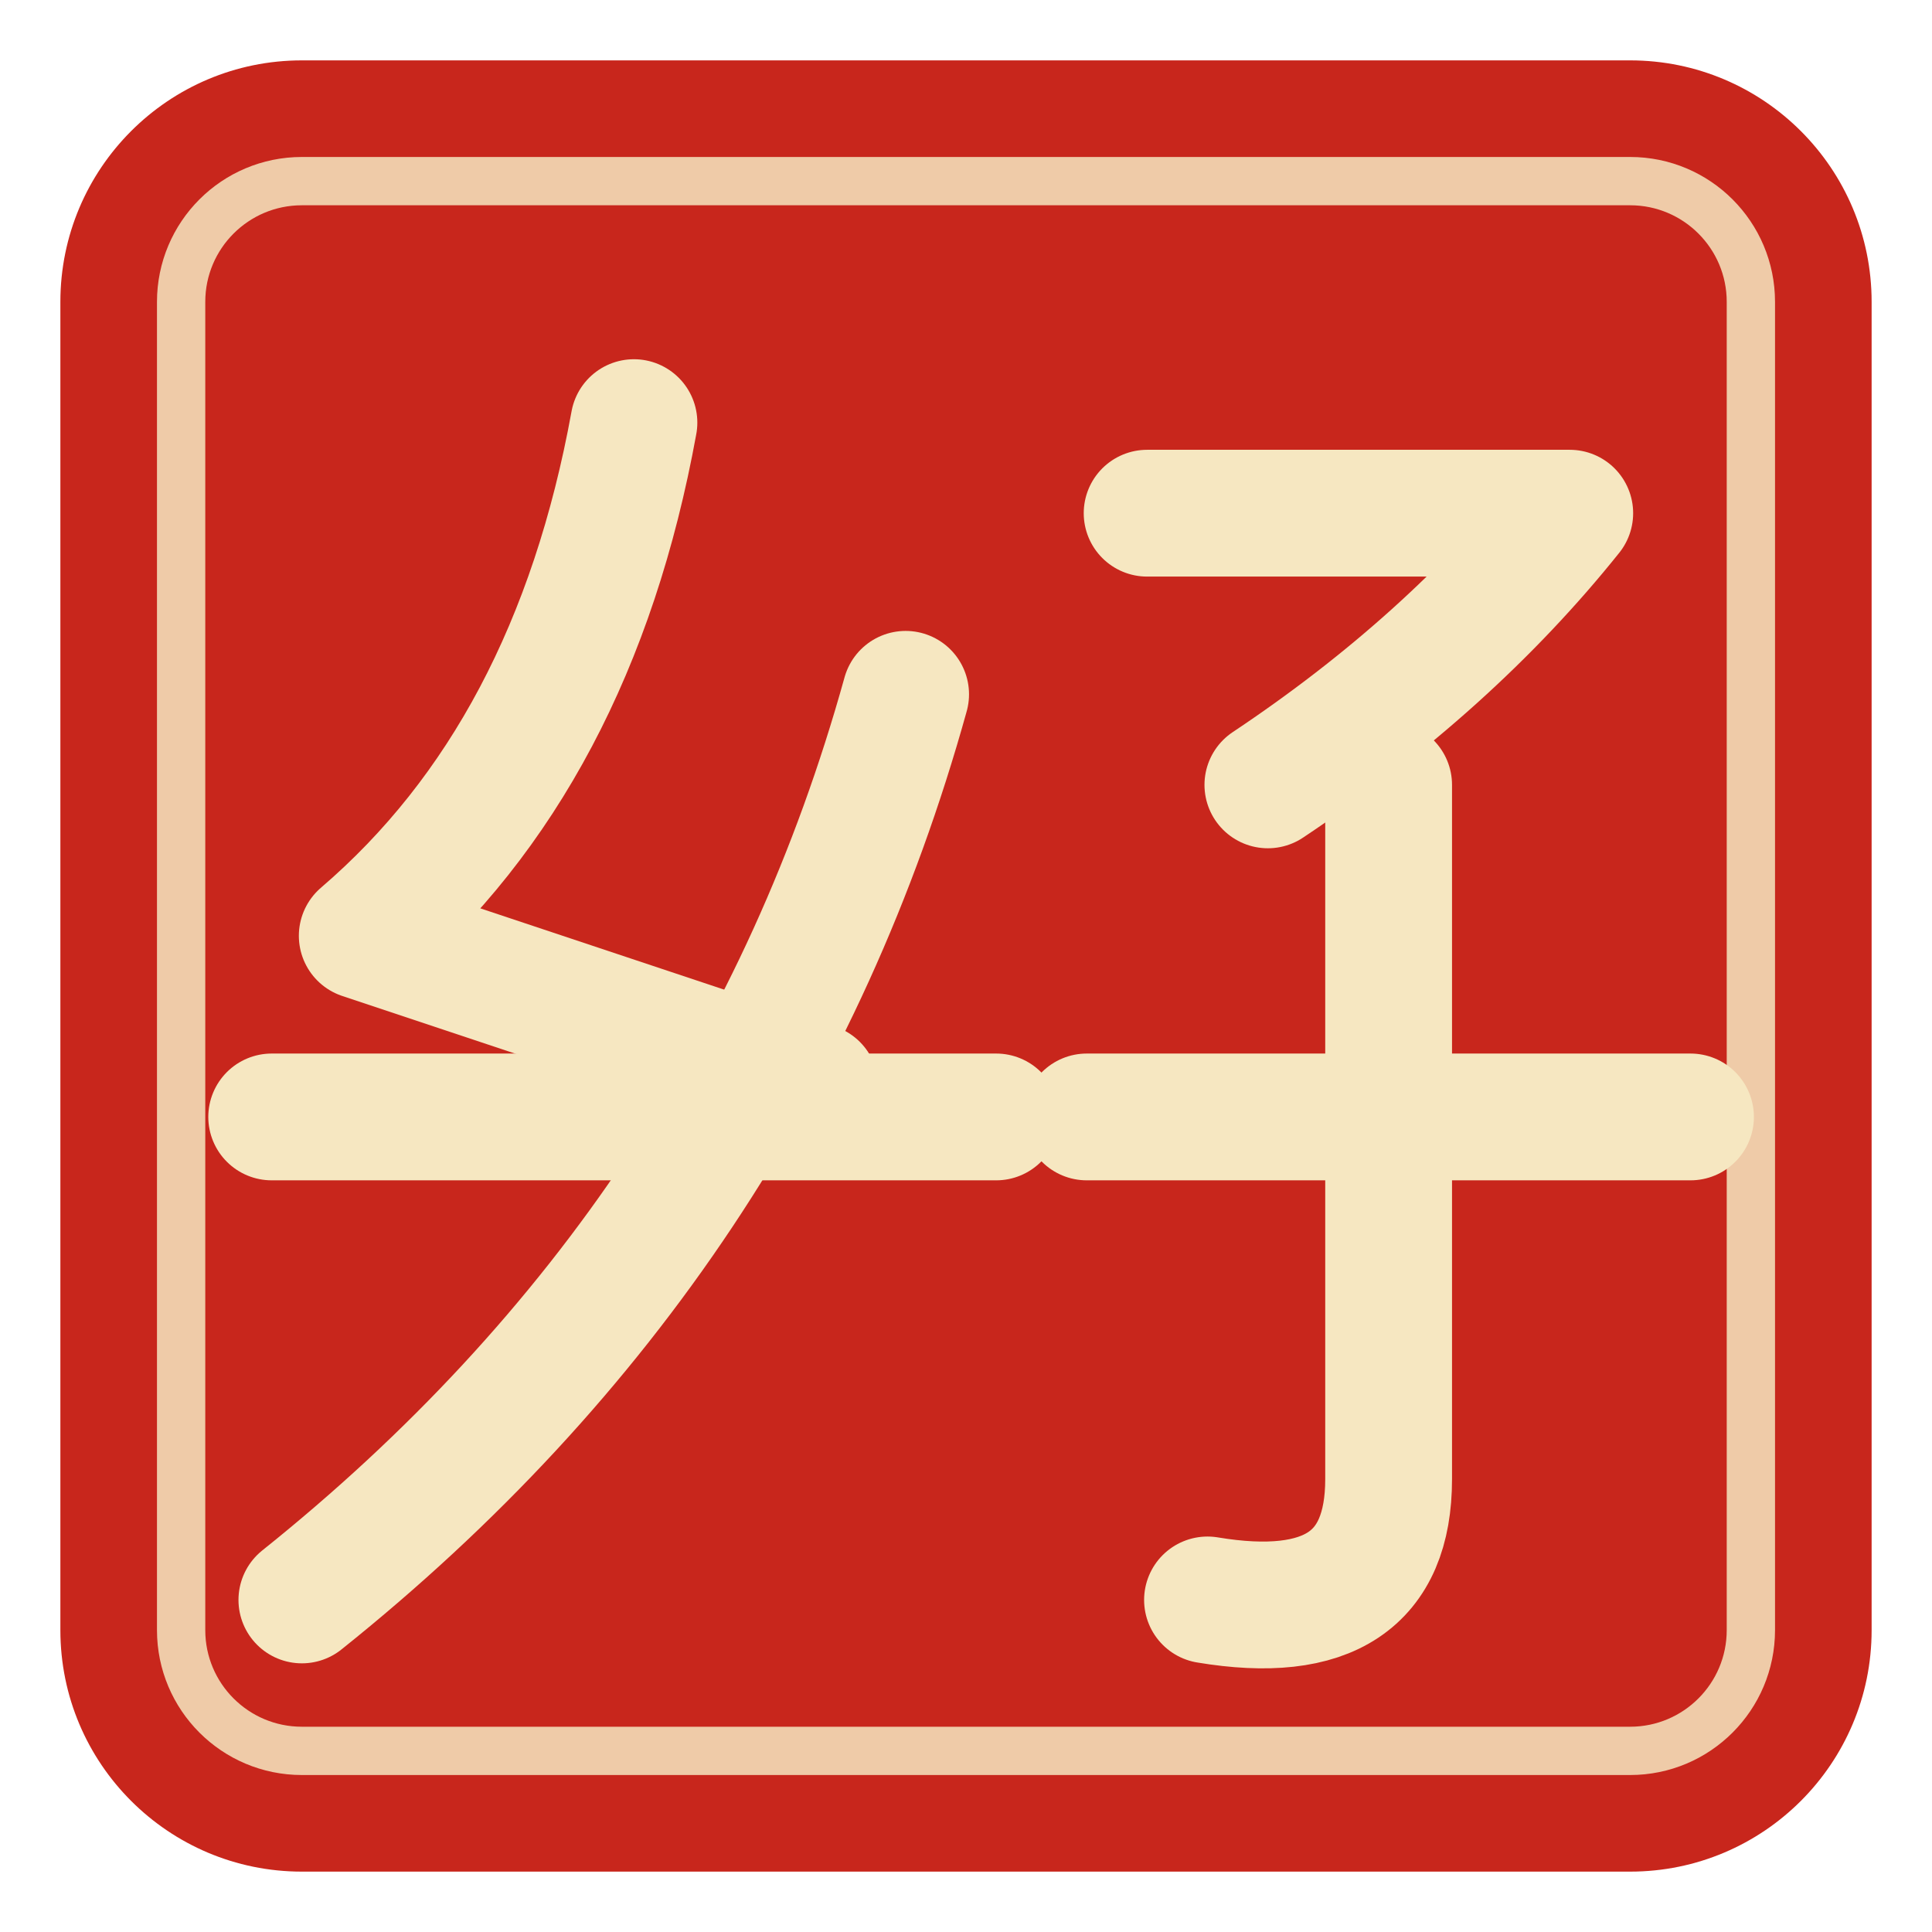
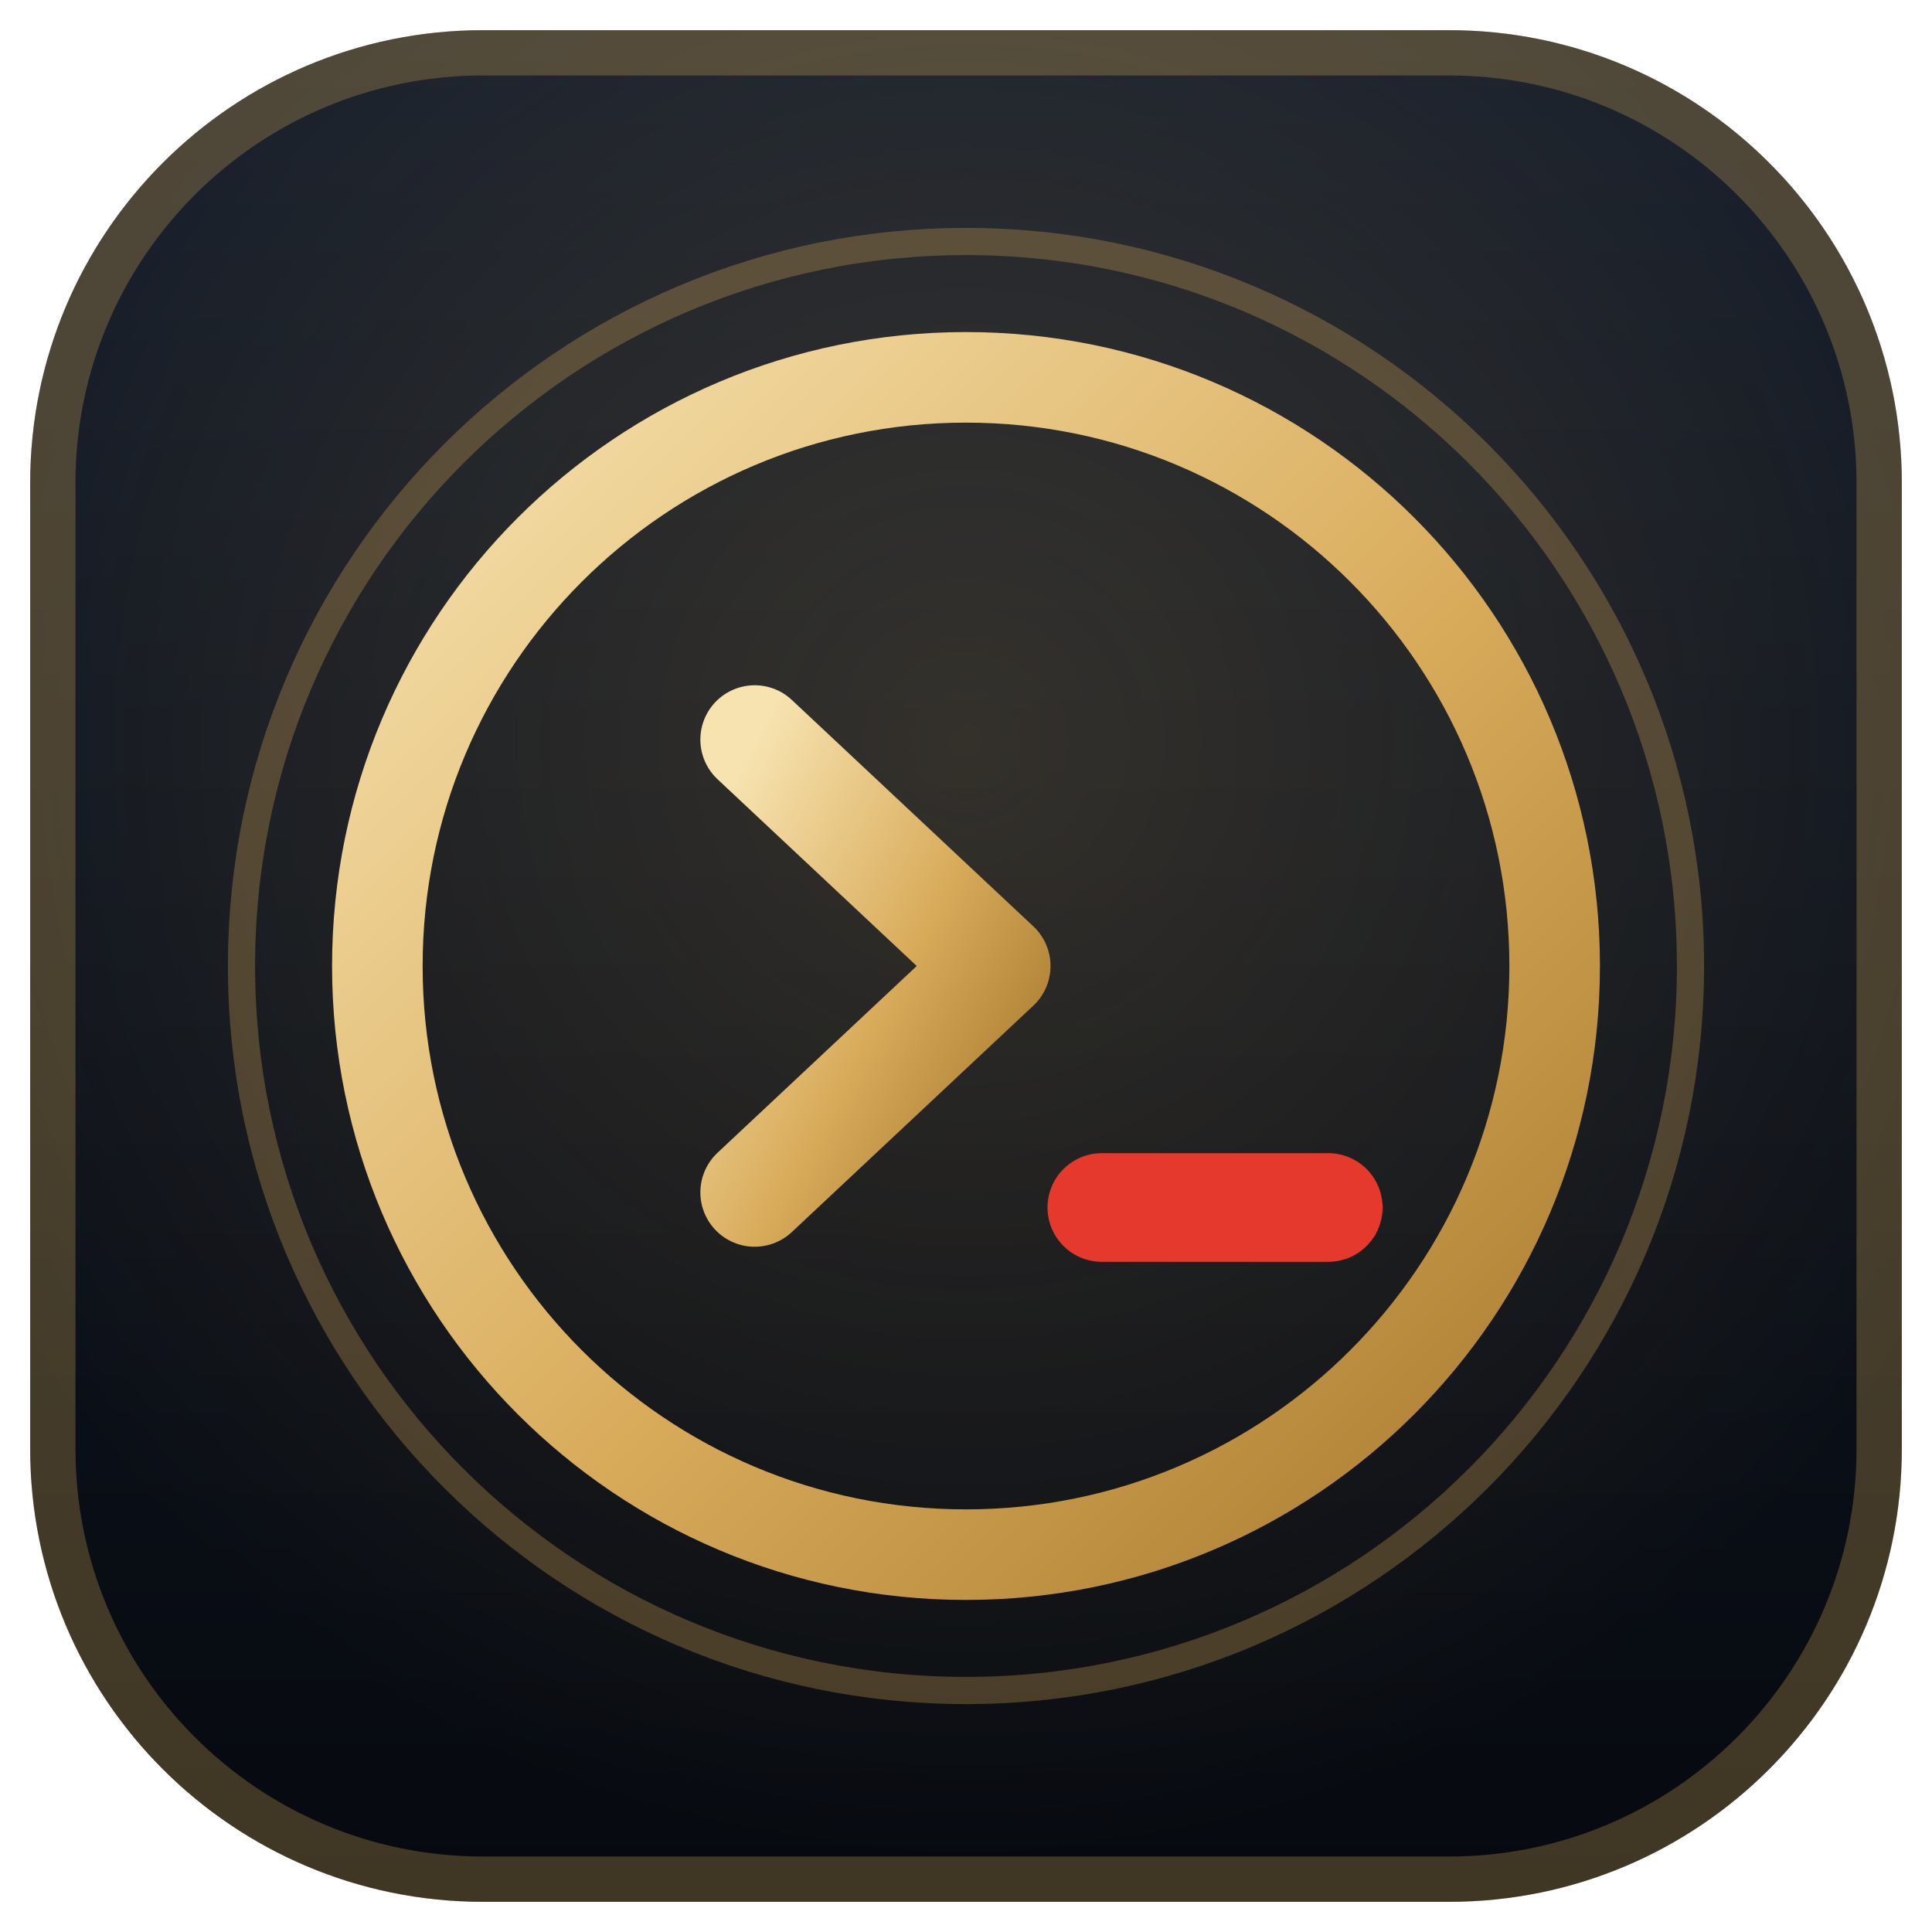
<svg xmlns="http://www.w3.org/2000/svg" viewBox="0 0 64 64" width="64" height="64">
-   <rect x="2" y="2" width="60" height="60" rx="8" fill="#c8261c" />
-   <rect x="6" y="6" width="52" height="52" rx="4" fill="none" stroke="#f6e7c1" stroke-width="1.6" opacity="0.85" />
-   <g fill="none" stroke="#f6e7c1" stroke-width="4.2" stroke-linecap="round" stroke-linejoin="round">
-     <path d="M21 14 Q19 25 12 31 L27 36" />
-     <path d="M30 23 Q25 41 10 53" />
-     <path d="M9 37 H33" />
-     <path d="M38 17 H52 Q48 22 42 26" />
-     <path d="M46 26 V49 Q46 54 40 53" />
-     <path d="M36 37 H56" />
-   </g>
+   <defs>
+     <linearGradient id="bg" x1="0" y1="0" x2="0" y2="1">
+       <stop offset="0" stop-color="#161e2c" />
+       <stop offset="1" stop-color="#06090f" />
+     </linearGradient>
+     <linearGradient id="gold" x1="0" y1="0" x2="1" y2="1">
+       <stop offset="0" stop-color="#f7e3b0" />
+       <stop offset="0.55" stop-color="#d9ac5c" />
+       <stop offset="1" stop-color="#a87a2e" />
+     </linearGradient>
+     <radialGradient id="glow" cx="0.5" cy="0.38" r="0.6">
+       <stop offset="0" stop-color="#d9ac5c" stop-opacity="0.18" />
+       <stop offset="1" stop-color="#d9ac5c" stop-opacity="0" />
+     </radialGradient>
+   </defs>
+   <rect x="1" y="1" width="62" height="62" rx="15" fill="url(#bg)" />
+   <rect x="1" y="1" width="62" height="62" rx="15" fill="url(#glow)" />
+   <rect x="1.75" y="1.75" width="60.5" height="60.5" rx="14.25" fill="none" stroke="#d9ac5c" stroke-opacity="0.28" stroke-width="1.5" />
+   <circle cx="32" cy="32" r="24" fill="none" stroke="#d9ac5c" stroke-opacity="0.3" stroke-width="0.9" />
+   <circle cx="32" cy="32" r="19.5" fill="none" stroke="url(#gold)" stroke-width="3" />
+   <path d="M25 24.5 L33 32 L25 39.5" fill="none" stroke="url(#gold)" stroke-width="3.6" stroke-linecap="round" stroke-linejoin="round" />
+   <path d="M36.5 40 H44" fill="none" stroke="#e5392d" stroke-width="3.6" stroke-linecap="round" />
</svg>
